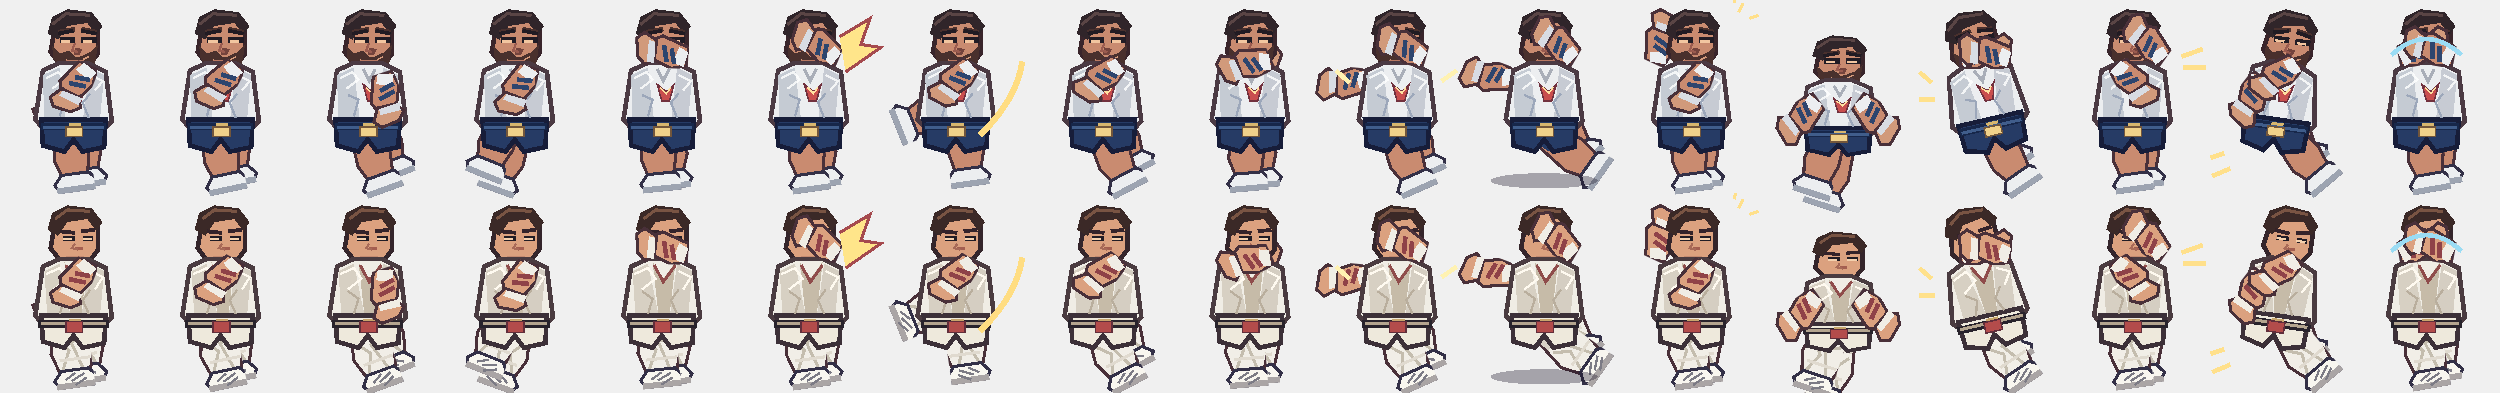
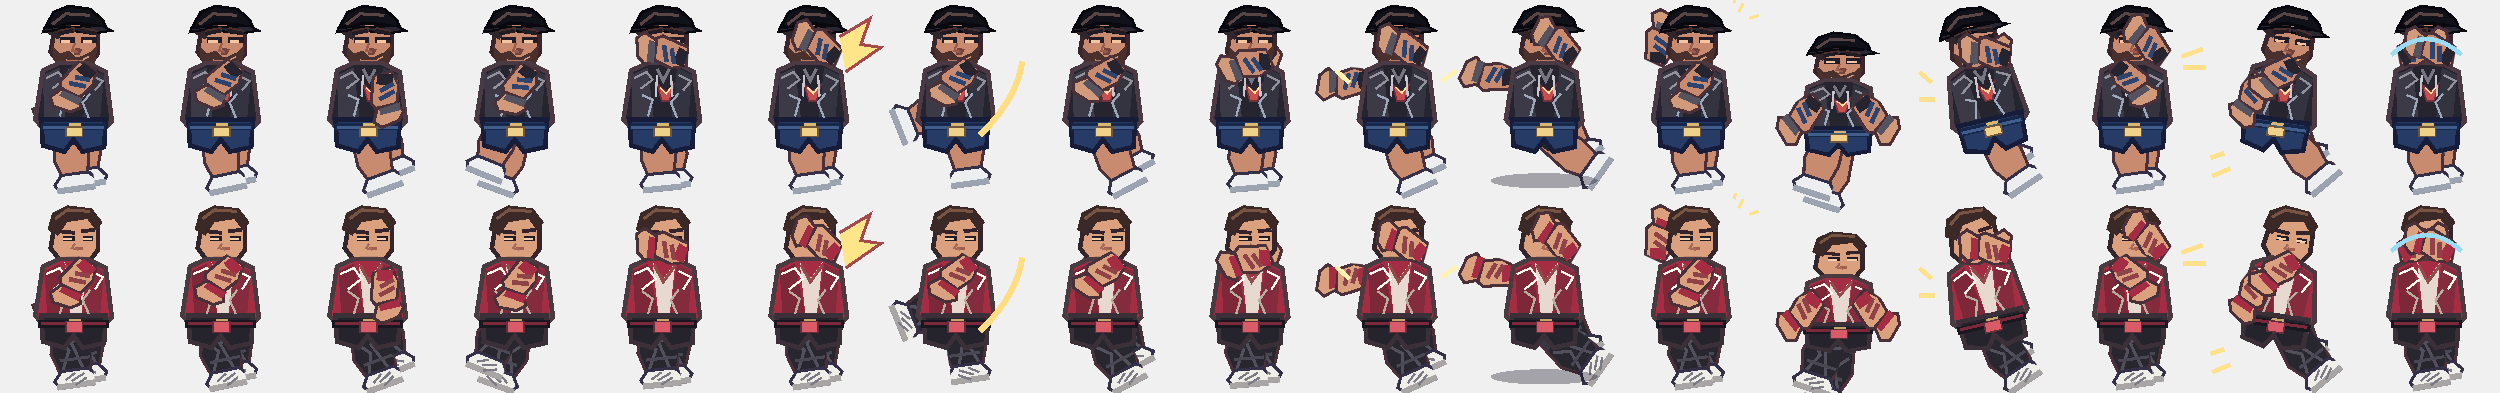
<svg xmlns="http://www.w3.org/2000/svg" width="1632" height="256" viewBox="0 0 1632 256" shape-rendering="crispEdges">
  <defs>
    <symbol id="p1body" viewBox="0 0 96 128">
      <path d="M36 17 L43 10 L57 10 L64 19 L64 35 L58 43 L40 43 L33 34 Z" fill="#c98b70" stroke="#39252b" stroke-width="3" />
-       <path d="M31 22 L34 11 L44 6 L60 8 L67 17 L63 23 L57 15 L44 17 L38 26 Z" fill="#30252a" />
+       <path d="M31 22 L34 11 L44 6 L60 8 L67 17 L63 23 L57 15 L44 17 L38 26 Z" fill="#30252a" />\n <path d="M30 17 L35 8 L45 4 L59 6 L67 13 L69 18 L58 16 L45 15 L36 18Z" fill="#111119" stroke="#08080e" stroke-width="2" />
+       <path d="M29 18 L67 17 L73 20 L60 22 L40 19 L28 21Z" fill="#282731" stroke="#09090f" stroke-width="1.5" />
      <path d="M34 16 L43 9 L59 10" fill="none" stroke="#5a4545" stroke-width="2" />
      <path d="M34 30 L39 35 L45 33 L50 38 L59 34 L64 29 L62 42 L55 46 L42 44 L35 39 Z" fill="#49302d" />
      <path d="M39 24 h10 v4 h-10z M53 24 h10 v4 h-10z" fill="#211c25" />
      <path d="M38 21 l11 -2 M53 19 l10 2" stroke="#49302d" stroke-width="3" />
      <path d="M49 31 l5 1 -2 4 h-4z" fill="#75443d" />
      <path d="M40 35 q8 5 17 0 l5 7 -9 6 -13 -5z" fill="#49302d" />
      <path d="M43 39 l4 2 M54 39 l4 -2" stroke="#d49a7b" stroke-width="1" />
      <path d="M43 39 h12 v9 h-12z" fill="#b97861" />
-       <path d="M28 46 L39 41 L57 41 L69 47 L73 79 L65 88 L30 86 L23 78 Z" fill="#eceef0" stroke="#4b3a43" stroke-width="3" />
-       <path d="M28 49 L39 44 L43 79 L29 81 Z" fill="#c5cbd3" />
-       <path d="M58 44 L68 49 L65 81 L54 80 Z" fill="#c7cbd3" />
-       <path d="M45 45 L49 53 L53 45" fill="none" stroke="#a9aeb8" stroke-width="2" />
+       <path d="M28 46 L39 41 L57 41 L69 47 L73 79 L65 88 L30 86 L23 78 Z" fill="#26252f" stroke="#4b3a43" stroke-width="3" />
+       <path d="M28 49 L39 44 L43 79 L29 81 Z" fill="#3b3a46" />
+       <path d="M58 44 L68 49 L65 81 L54 80 Z" fill="#343440" />
+       <path d="M45 45 L49 53 L53 45" fill="none" stroke="#777582" stroke-width="2" />
      <path d="M27 78 L69 78 L68 96 L54 99 L48 91 L42 99 L28 95 Z" fill="#263b65" stroke="#171d39" stroke-width="3" />
      <path d="M27 80 H69 V85 H27Z" fill="#17274a" />
      <path d="M45 80 H53 V87 H45Z" fill="#d7b66e" />
      <path d="M40 27 h6 M54 27 h6" stroke="#f2c6a0" stroke-width="1.5" />
      <path d="M38 22 l10 -2 M53 20 l10 2" stroke="#211b23" stroke-width="2.5" />
      <path d="M49 28 l-2 5 4 1" fill="none" stroke="#9b5c50" stroke-width="1.5" />
-       <path d="M30 51 L38 47 L42 52 L34 58 M59 49 L67 53 L62 59" fill="none" stroke="#fff" stroke-width="1.5" opacity=".8" />
+       <path d="M30 51 L38 47 L42 52 L34 58 M59 49 L67 53 L62 59" fill="none" stroke="#aaa8b2" stroke-width="1.5" opacity=".8" />
      <path d="M35 62 L42 65 L39 76 M59 61 L54 67 L58 77" fill="none" stroke="#9ca7ba" stroke-width="1.5" />
      <path d="M45 55 L51 60 L56 55 L53 66 L48 66Z" fill="#c94e4e" stroke="#71313e" stroke-width="1" />
+       <path d="M45 49 L44 63 M54 49 L55 63" stroke="#c8c5cf" stroke-width="1.5" />
      <path d="M47 57 L51 61 L54 57" fill="none" stroke="#ffe0a0" stroke-width="1" />
      <path d="M28 83 H68" stroke="#405d8b" stroke-width="2" />
      <path d="M43 83 H54 V89 H43Z" fill="#f0d18a" stroke="#72563b" stroke-width="1" />
    </symbol>
    <symbol id="p1arm" viewBox="-6 0 24 35">
      <path d="M-4 1 L8 0 L15 17 L11 26 L0 24 L-6 11Z" fill="#c98b70" stroke="#493039" stroke-width="2" />
-       <path d="M-5 3 L5 0 L8 6 L-2 10Z" fill="#eceef0" />
+       <path d="M-5 3 L5 0 L8 6 L-2 10Z" fill="#26252f" />
      <path d="M0 22 L12 21 L17 29 L13 34 L1 33 L-4 28Z" fill="#d19a7b" stroke="#493039" stroke-width="2" />
-       <path d="M-3 22 L11 22 L12 26 L-2 27Z" fill="#d8dce3" />
+       <path d="M-3 22 L11 22 L12 26 L-2 27Z" fill="#55535f" />
      <path d="M-3 9 L7 11 M-2 14 L9 16" stroke="#2d456e" stroke-width="3" />
    </symbol>
    <symbol id="p1leg" viewBox="-8 0 28 46">
      <path d="M-5 0 L13 0 L16 24 L12 37 L-4 36 L-7 22Z" fill="#c98b70" stroke="#493039" stroke-width="2" />
-       <path d="M-5 2 H12 L12 8 H-5Z" fill="#263b65" />
+       <path d="M-5 2 H12 L12 8 H-5Z" fill="#25242d" />
      <path d="M-5 34 L13 34 L18 40 L15 45 L-8 45 L-11 41Z" fill="#eceef0" stroke="#333047" stroke-width="2" />
      <path d="M-9 42 H17 V46 H-9Z" fill="#9da4b1" />
    </symbol>
    <symbol id="p2body" viewBox="0 0 96 128">
      <path d="M36 17 L43 10 L57 10 L64 19 L64 35 L58 43 L40 43 L33 34 Z" fill="#dba17f" stroke="#34252b" stroke-width="3" />
      <path d="M31 22 L34 11 L44 6 L60 8 L67 17 L63 23 L57 15 L44 17 L38 26 Z" fill="#3b2927" />
      <path d="M36 15 L44 9 L59 10" fill="none" stroke="#795443" stroke-width="2" />
      <path d="M41 26 h8 v3 h-8z M54 26 h7 v3 h-7z" fill="#211c25" />
      <path d="M49 33 h5 v2 h-5z" fill="#a45e50" />
      <path d="M43 39 h12 v9 h-12z" fill="#c48a70" />
-       <path d="M28 46 L39 41 L57 41 L69 47 L73 79 L65 88 L30 86 L23 78 Z" fill="#f0ede5" stroke="#4a3b40" stroke-width="3" />
-       <path d="M29 49 L39 44 L46 78 L31 81 Z" fill="#d7d0c3" />
-       <path d="M58 44 L68 49 L65 81 L53 80 Z" fill="#d5cec2" />
-       <path d="M42 43 L49 54 L57 43 L53 79 L46 79Z" fill="#c6bba8" />
-       <path d="M27 78 L69 78 L68 96 L54 99 L48 91 L42 99 L28 95 Z" fill="#eee9dc" stroke="#3c3038" stroke-width="3" />
-       <path d="M25 81 H71 V86 H25Z" fill="#28232c" />
+       <path d="M28 46 L39 41 L57 41 L69 47 L73 79 L65 88 L30 86 L23 78 Z" fill="#a52d43" stroke="#4a3b40" stroke-width="3" />
+       <path d="M29 49 L39 44 L46 78 L31 81 Z" fill="#7d2839" />
+       <path d="M58 44 L68 49 L65 81 L53 80 Z" fill="#842c3e" />
+       <path d="M42 43 L49 54 L57 43 L53 79 L46 79Z" fill="#e8d9d0" />
+       <path d="M27 78 L69 78 L68 96 L54 99 L48 91 L42 99 L28 95 Z" fill="#25242d" stroke="#3c3038" stroke-width="3" />
+       <path d="M25 81 H71 V86 H25Z" fill="#191820" />
      <path d="M45 80 H53 V87 H45Z" fill="#c8a66c" />
      <path d="M41 28 h6 M54 28 h6" stroke="#f4d0ad" stroke-width="1.5" />
      <path d="M39 23 l10 1 M53 23 l9 -1" stroke="#34232a" stroke-width="2.5" />
      <path d="M49 31 l-2 3 4 1" fill="none" stroke="#a86a58" stroke-width="1.5" />
      <path d="M30 51 L39 47 L44 54 L35 61 M59 49 L67 53 L62 61" fill="none" stroke="#fffaf0" stroke-width="1.5" />
      <path d="M35 62 L42 67 L39 77 M59 61 L54 68 L58 77" fill="none" stroke="#b9ae9d" stroke-width="1.5" />
      <path d="M43 45 L49 56 L57 45" fill="none" stroke="#8f4c4b" stroke-width="2" />
-       <path d="M27 83 H69" stroke="#b4a58f" stroke-width="2" />
-       <path d="M43 82 H54 V89 H43Z" fill="#b34c4b" stroke="#612e3b" stroke-width="1" />
+       <path d="M27 83 H69" stroke="#7a283a" stroke-width="2" />
+       <path d="M43 82 H54 V89 H43Z" fill="#d95b68" stroke="#612e3b" stroke-width="1" />
    </symbol>
    <symbol id="p2arm" viewBox="-6 0 24 35">
      <path d="M-4 1 L8 0 L15 17 L11 26 L0 24 L-6 11Z" fill="#dba17f" stroke="#493039" stroke-width="2" />
-       <path d="M-5 3 L5 0 L8 6 L-2 10Z" fill="#f0ede5" />
+       <path d="M-5 3 L5 0 L8 6 L-2 10Z" fill="#a52d43" />
      <path d="M0 22 L12 21 L17 29 L13 34 L1 33 L-4 28Z" fill="#dba17f" stroke="#493039" stroke-width="2" />
-       <path d="M-3 22 L11 22 L12 26 L-2 27Z" fill="#f0ede5" />
+       <path d="M-3 22 L11 22 L12 26 L-2 27Z" fill="#a52d43" />
      <path d="M-3 9 L7 11 M-2 14 L9 16" stroke="#8f4248" stroke-width="3" />
    </symbol>
    <symbol id="p2leg" viewBox="-8 0 28 46">
-       <path d="M-7 0 L13 0 L18 22 L13 38 L-5 39 L-10 22Z" fill="#f1eee7" stroke="#493039" stroke-width="2" />
-       <path d="M-7 2 H13 L14 9 L-8 9Z" fill="#d8d1c6" />
-       <path d="M-7 12 L4 16 L-2 35 M13 12 L6 21 L12 34" fill="none" stroke="#c4bdae" stroke-width="2" />
-       <path d="M-7 27 L13 27" stroke="#e0dacf" stroke-width="2" />
-       <path d="M-5 34 L13 34 L18 40 L15 45 L-8 45 L-11 41Z" fill="#f8f6ef" stroke="#333047" stroke-width="2" />
+       <path d="M-7 0 L13 0 L18 22 L13 38 L-5 39 L-10 22Z" fill="#282730" stroke="#493039" stroke-width="2" />
+       <path d="M-7 2 H13 L14 9 L-8 9Z" fill="#373641" />
+       <path d="M-7 12 L4 16 L-2 35 M13 12 L6 21 L12 34" fill="none" stroke="#51505c" stroke-width="2" />
+       <path d="M-7 27 L13 27" stroke="#484753" stroke-width="2" />
+       <path d="M-5 34 L13 34 L18 40 L15 45 L-8 45 L-11 41Z" fill="#f0eee8" stroke="#333047" stroke-width="2" />
      <path d="M-9 42 H17 V46 H-9Z" fill="#aaa5a5" />
      <path d="M-2 37 L7 41 M4 36 L11 40 M-3 40 L5 44" stroke="#7c7b85" stroke-width="1.5" />
    </symbol>
  </defs>
  <defs>
    <g id="p1f0" transform="translate(0 0)">
      <use href="#p1arm" width="24" height="35" transform="translate(31 45) rotate(24)" />
      <use href="#p1leg" width="28" height="46" transform="translate(39 78) rotate(-7)" />
      <use href="#p1leg" width="28" height="46" transform="translate(56 78) scale(-1 1) rotate(8)" />
      <use href="#p1body" width="96" height="128" />
      <use href="#p1arm" width="24" height="35" transform="translate(65 45) scale(-1 1) rotate(-22)" />
    </g>
    <g id="p1f1" transform="translate(0 0)">
      <use href="#p1arm" width="24" height="35" transform="translate(31 45) rotate(18)" />
      <use href="#p1leg" width="28" height="46" transform="translate(39 78) rotate(-10)" />
      <use href="#p1leg" width="28" height="46" transform="translate(56 78) scale(-1 1) rotate(12)" />
      <use href="#p1body" width="96" height="128" />
      <use href="#p1arm" width="24" height="35" transform="translate(65 45) scale(-1 1) rotate(-28)" />
    </g>
    <g id="p1f2" transform="translate(0 0)">
      <use href="#p1arm" width="24" height="35" transform="translate(31 45) rotate(-16)" />
      <use href="#p1leg" width="28" height="46" transform="translate(39 78) rotate(-22)" />
      <use href="#p1leg" width="28" height="46" transform="translate(56 78) scale(-1 1) rotate(20)" />
      <use href="#p1body" width="96" height="128" />
      <use href="#p1arm" width="24" height="35" transform="translate(65 45) scale(-1 1) rotate(18)" />
    </g>
    <g id="p1f3" transform="translate(0 0)">
      <use href="#p1arm" width="24" height="35" transform="translate(31 45) rotate(18)" />
      <use href="#p1leg" width="28" height="46" transform="translate(39 78) rotate(20)" />
      <use href="#p1leg" width="28" height="46" transform="translate(56 78) scale(-1 1) rotate(-22)" />
      <use href="#p1body" width="96" height="128" />
      <use href="#p1arm" width="24" height="35" transform="translate(65 45) scale(-1 1) rotate(-16)" />
    </g>
    <g id="p1f4" transform="translate(0 0)">
      <use href="#p1arm" width="24" height="35" transform="translate(31 45) rotate(-15)" />
      <use href="#p1leg" width="28" height="46" transform="translate(39 78) rotate(-4)" />
      <use href="#p1leg" width="28" height="46" transform="translate(56 78) scale(-1 1) rotate(6)" />
      <use href="#p1body" width="96" height="128" />
      <use href="#p1arm" width="24" height="35" transform="translate(65 45) scale(-1 1) rotate(-92)" />
    </g>
    <g id="p1f5" transform="translate(0 0)">
      <use href="#p1arm" width="24" height="35" transform="translate(31 45) rotate(-25)" />
      <use href="#p1leg" width="28" height="46" transform="translate(39 78) rotate(-7)" />
      <use href="#p1leg" width="28" height="46" transform="translate(56 78) scale(-1 1) rotate(8)" />
      <use href="#p1body" width="96" height="128" />
      <use href="#p1arm" width="24" height="35" transform="translate(65 45) scale(-1 1) rotate(-112)" />
      <path d="M68 24 L88 12 L82 29 L95 31 L72 47" fill="#ffe58a" stroke="#a54a4e" stroke-width="2" />
    </g>
    <g id="p1f6" transform="translate(0 0)">
      <use href="#p1arm" width="24" height="35" transform="translate(31 45) rotate(20)" />
      <use href="#p1leg" width="28" height="46" transform="translate(39 78) rotate(-8)" />
      <use href="#p1leg" width="28" height="46" transform="translate(56 78) scale(-1 1) rotate(-68)" />
      <use href="#p1body" width="96" height="128" />
      <use href="#p1arm" width="24" height="35" transform="translate(65 45) scale(-1 1) rotate(-32)" />
      <path d="M65 87 Q87 65 91 42" fill="none" stroke="#ffdd82" stroke-width="4" stroke-linecap="square" />
    </g>
    <g id="p1f7" transform="translate(0 0)">
      <use href="#p1arm" width="24" height="35" transform="translate(31 45) rotate(-48)" />
      <use href="#p1leg" width="28" height="46" transform="translate(39 78) rotate(-28)" />
      <use href="#p1leg" width="28" height="46" transform="translate(56 78) scale(-1 1) rotate(28)" />
      <use href="#p1body" width="96" height="128" />
      <use href="#p1arm" width="24" height="35" transform="translate(65 45) scale(-1 1) rotate(-38)" />
    </g>
    <g id="p1f8" transform="translate(0 0)">
      <use href="#p1arm" width="24" height="35" transform="translate(31 45) rotate(-75)" />
      <use href="#p1leg" width="28" height="46" transform="translate(39 78) rotate(-5)" />
      <use href="#p1leg" width="28" height="46" transform="translate(56 78) scale(-1 1) rotate(5)" />
      <use href="#p1body" width="96" height="128" />
      <use href="#p1arm" width="24" height="35" transform="translate(65 45) scale(-1 1) rotate(-65)" />
    </g>
    <g id="p1f9" transform="translate(0 0)">
      <use href="#p1arm" width="24" height="35" transform="translate(31 45) rotate(95)" />
      <use href="#p1leg" width="28" height="46" transform="translate(39 78) rotate(-24)" />
      <use href="#p1leg" width="28" height="46" transform="translate(56 78) scale(-1 1) rotate(24)" />
      <use href="#p1body" width="96" height="128" />
      <use href="#p1arm" width="24" height="35" transform="translate(65 45) scale(-1 1) rotate(-105)" />
      <path d="M17 54 L8 46 M77 53 L87 46" stroke="#fff2b2" stroke-width="3" />
    </g>
    <g id="p1f10" transform="translate(0 0)">
      <use href="#p1arm" width="24" height="35" transform="translate(31 45) rotate(110)" />
      <use href="#p1leg" width="28" height="46" transform="translate(39 78) rotate(-40)" />
      <use href="#p1leg" width="28" height="46" transform="translate(56 78) scale(-1 1) rotate(55)" />
      <use href="#p1body" width="96" height="128" />
      <use href="#p1arm" width="24" height="35" transform="translate(65 45) scale(-1 1) rotate(-120)" />
      <ellipse cx="48" cy="118" rx="35" ry="5" fill="#1b1428" opacity=".35" />
    </g>
    <g id="p1f11" transform="translate(0 0)">
      <use href="#p1arm" width="24" height="35" transform="translate(31 45) rotate(-155)" />
      <use href="#p1leg" width="28" height="46" transform="translate(39 78) rotate(-6)" />
      <use href="#p1leg" width="28" height="46" transform="translate(56 78) scale(-1 1) rotate(8)" />
      <use href="#p1body" width="96" height="128" />
      <use href="#p1arm" width="24" height="35" transform="translate(65 45) scale(-1 1) rotate(-20)" />
      <path d="M79 8 l3 -6 M86 12 l6 -2 M76 2 l1 -4" stroke="#ffe08b" stroke-width="2" />
    </g>
    <g id="p2f0" transform="translate(0 128)">
      <use href="#p2arm" width="24" height="35" transform="translate(31 45) rotate(24)" />
      <use href="#p2leg" width="28" height="46" transform="translate(39 78) rotate(-7)" />
      <use href="#p2leg" width="28" height="46" transform="translate(56 78) scale(-1 1) rotate(8)" />
      <use href="#p2body" width="96" height="128" />
      <use href="#p2arm" width="24" height="35" transform="translate(65 45) scale(-1 1) rotate(-22)" />
    </g>
    <g id="p2f1" transform="translate(0 128)">
      <use href="#p2arm" width="24" height="35" transform="translate(31 45) rotate(18)" />
      <use href="#p2leg" width="28" height="46" transform="translate(39 78) rotate(-10)" />
      <use href="#p2leg" width="28" height="46" transform="translate(56 78) scale(-1 1) rotate(12)" />
      <use href="#p2body" width="96" height="128" />
      <use href="#p2arm" width="24" height="35" transform="translate(65 45) scale(-1 1) rotate(-28)" />
    </g>
    <g id="p2f2" transform="translate(0 128)">
      <use href="#p2arm" width="24" height="35" transform="translate(31 45) rotate(-16)" />
      <use href="#p2leg" width="28" height="46" transform="translate(39 78) rotate(-22)" />
      <use href="#p2leg" width="28" height="46" transform="translate(56 78) scale(-1 1) rotate(20)" />
      <use href="#p2body" width="96" height="128" />
      <use href="#p2arm" width="24" height="35" transform="translate(65 45) scale(-1 1) rotate(18)" />
    </g>
    <g id="p2f3" transform="translate(0 128)">
      <use href="#p2arm" width="24" height="35" transform="translate(31 45) rotate(18)" />
      <use href="#p2leg" width="28" height="46" transform="translate(39 78) rotate(20)" />
      <use href="#p2leg" width="28" height="46" transform="translate(56 78) scale(-1 1) rotate(-22)" />
      <use href="#p2body" width="96" height="128" />
      <use href="#p2arm" width="24" height="35" transform="translate(65 45) scale(-1 1) rotate(-16)" />
    </g>
    <g id="p2f4" transform="translate(0 128)">
      <use href="#p2arm" width="24" height="35" transform="translate(31 45) rotate(-15)" />
      <use href="#p2leg" width="28" height="46" transform="translate(39 78) rotate(-4)" />
      <use href="#p2leg" width="28" height="46" transform="translate(56 78) scale(-1 1) rotate(6)" />
      <use href="#p2body" width="96" height="128" />
      <use href="#p2arm" width="24" height="35" transform="translate(65 45) scale(-1 1) rotate(-92)" />
    </g>
    <g id="p2f5" transform="translate(0 128)">
      <use href="#p2arm" width="24" height="35" transform="translate(31 45) rotate(-25)" />
      <use href="#p2leg" width="28" height="46" transform="translate(39 78) rotate(-7)" />
      <use href="#p2leg" width="28" height="46" transform="translate(56 78) scale(-1 1) rotate(8)" />
      <use href="#p2body" width="96" height="128" />
      <use href="#p2arm" width="24" height="35" transform="translate(65 45) scale(-1 1) rotate(-112)" />
      <path d="M68 24 L88 12 L82 29 L95 31 L72 47" fill="#ffe58a" stroke="#a54a4e" stroke-width="2" />
    </g>
    <g id="p2f6" transform="translate(0 128)">
      <use href="#p2arm" width="24" height="35" transform="translate(31 45) rotate(20)" />
      <use href="#p2leg" width="28" height="46" transform="translate(39 78) rotate(-8)" />
      <use href="#p2leg" width="28" height="46" transform="translate(56 78) scale(-1 1) rotate(-68)" />
      <use href="#p2body" width="96" height="128" />
      <use href="#p2arm" width="24" height="35" transform="translate(65 45) scale(-1 1) rotate(-32)" />
      <path d="M65 87 Q87 65 91 42" fill="none" stroke="#ffdd82" stroke-width="4" stroke-linecap="square" />
    </g>
    <g id="p2f7" transform="translate(0 128)">
      <use href="#p2arm" width="24" height="35" transform="translate(31 45) rotate(-48)" />
      <use href="#p2leg" width="28" height="46" transform="translate(39 78) rotate(-28)" />
      <use href="#p2leg" width="28" height="46" transform="translate(56 78) scale(-1 1) rotate(28)" />
      <use href="#p2body" width="96" height="128" />
      <use href="#p2arm" width="24" height="35" transform="translate(65 45) scale(-1 1) rotate(-38)" />
    </g>
    <g id="p2f8" transform="translate(0 128)">
      <use href="#p2arm" width="24" height="35" transform="translate(31 45) rotate(-75)" />
      <use href="#p2leg" width="28" height="46" transform="translate(39 78) rotate(-5)" />
      <use href="#p2leg" width="28" height="46" transform="translate(56 78) scale(-1 1) rotate(5)" />
      <use href="#p2body" width="96" height="128" />
      <use href="#p2arm" width="24" height="35" transform="translate(65 45) scale(-1 1) rotate(-65)" />
    </g>
    <g id="p2f9" transform="translate(0 128)">
      <use href="#p2arm" width="24" height="35" transform="translate(31 45) rotate(95)" />
      <use href="#p2leg" width="28" height="46" transform="translate(39 78) rotate(-24)" />
      <use href="#p2leg" width="28" height="46" transform="translate(56 78) scale(-1 1) rotate(24)" />
      <use href="#p2body" width="96" height="128" />
      <use href="#p2arm" width="24" height="35" transform="translate(65 45) scale(-1 1) rotate(-105)" />
      <path d="M17 54 L8 46 M77 53 L87 46" stroke="#fff2b2" stroke-width="3" />
    </g>
    <g id="p2f10" transform="translate(0 128)">
      <use href="#p2arm" width="24" height="35" transform="translate(31 45) rotate(110)" />
      <use href="#p2leg" width="28" height="46" transform="translate(39 78) rotate(-40)" />
      <use href="#p2leg" width="28" height="46" transform="translate(56 78) scale(-1 1) rotate(55)" />
      <use href="#p2body" width="96" height="128" />
      <use href="#p2arm" width="24" height="35" transform="translate(65 45) scale(-1 1) rotate(-120)" />
      <ellipse cx="48" cy="118" rx="35" ry="5" fill="#1b1428" opacity=".35" />
    </g>
    <g id="p2f11" transform="translate(0 128)">
      <use href="#p2arm" width="24" height="35" transform="translate(31 45) rotate(-155)" />
      <use href="#p2leg" width="28" height="46" transform="translate(39 78) rotate(-6)" />
      <use href="#p2leg" width="28" height="46" transform="translate(56 78) scale(-1 1) rotate(8)" />
      <use href="#p2body" width="96" height="128" />
      <use href="#p2arm" width="24" height="35" transform="translate(65 45) scale(-1 1) rotate(-20)" />
      <path d="M79 8 l3 -6 M86 12 l6 -2 M76 2 l1 -4" stroke="#ffe08b" stroke-width="2" />
    </g>
    <g id="p1f12">
      <use href="#p1leg" width="28" height="46" transform="translate(39 88) rotate(18)" />
      <use href="#p1leg" width="28" height="46" transform="translate(56 88) scale(-1 1) rotate(-18)" />
      <use href="#p1body" width="96" height="128" transform="translate(0 18) scale(1 .84)" />
      <use href="#p1arm" width="24" height="35" transform="translate(31 59) rotate(55)" />
      <use href="#p1arm" width="24" height="35" transform="translate(65 59) scale(-1 1) rotate(55)" />
    </g>
    <g id="p1f13">
      <use href="#p1leg" width="28" height="46" transform="translate(34 78) rotate(-34)" />
      <use href="#p1leg" width="28" height="46" transform="translate(60 78) scale(-1 1) rotate(34)" />
      <use href="#p1body" width="96" height="128" transform="rotate(-13 48 65)" />
      <use href="#p1arm" width="24" height="35" transform="translate(31 45) rotate(-90)" />
      <use href="#p1arm" width="24" height="35" transform="translate(65 45) scale(-1 1) rotate(-90)" />
      <path d="M13 54 l-8 -7 M15 65 l-10 0" stroke="#ffe18b" stroke-width="3" />
    </g>
    <g id="p1f14">
      <use href="#p1leg" width="28" height="46" transform="translate(39 78) rotate(-6)" />
      <use href="#p1leg" width="28" height="46" transform="translate(56 78) scale(-1 1) rotate(8)" />
      <use href="#p1body" width="96" height="128" />
      <use href="#p1arm" width="24" height="35" transform="translate(31 45) rotate(-30)" />
      <use href="#p1arm" width="24" height="35" transform="translate(65 45) scale(-1 1) rotate(-125)" />
      <path d="M80 37 l14 -5 M81 44 l15 0" stroke="#ffe08b" stroke-width="3" />
    </g>
    <g id="p1f15">
      <use href="#p1leg" width="28" height="46" transform="translate(34 78) rotate(-36)" />
      <use href="#p1leg" width="28" height="46" transform="translate(60 78) scale(-1 1) rotate(40)" />
      <use href="#p1body" width="96" height="128" transform="rotate(8 48 65)" />
      <use href="#p1arm" width="24" height="35" transform="translate(31 45) rotate(38)" />
      <use href="#p1arm" width="24" height="35" transform="translate(65 45) scale(-1 1) rotate(-42)" />
      <path d="M12 100 l-9 3 M16 110 l-12 5" stroke="#ffe08b" stroke-width="3" />
    </g>
    <g id="p1f16">
      <use href="#p1leg" width="28" height="46" transform="translate(39 78) rotate(-10)" />
      <use href="#p1leg" width="28" height="46" transform="translate(56 78) scale(-1 1) rotate(10)" />
      <use href="#p1body" width="96" height="128" />
      <use href="#p1arm" width="24" height="35" transform="translate(31 45) rotate(-100)" />
      <use href="#p1arm" width="24" height="35" transform="translate(65 45) scale(-1 1) rotate(-100)" />
      <path d="M25 36 Q48 15 71 36" fill="none" stroke="#9bdcf4" stroke-width="3" />
    </g>
    <g id="p2f12" transform="translate(0 128)">
      <use href="#p2leg" width="28" height="46" transform="translate(39 88) rotate(18)" />
      <use href="#p2leg" width="28" height="46" transform="translate(56 88) scale(-1 1) rotate(-18)" />
      <use href="#p2body" width="96" height="128" transform="translate(0 18) scale(1 .84)" />
      <use href="#p2arm" width="24" height="35" transform="translate(31 59) rotate(55)" />
      <use href="#p2arm" width="24" height="35" transform="translate(65 59) scale(-1 1) rotate(55)" />
    </g>
    <g id="p2f13" transform="translate(0 128)">
      <use href="#p2leg" width="28" height="46" transform="translate(34 78) rotate(-34)" />
      <use href="#p2leg" width="28" height="46" transform="translate(60 78) scale(-1 1) rotate(34)" />
      <use href="#p2body" width="96" height="128" transform="rotate(-13 48 65)" />
      <use href="#p2arm" width="24" height="35" transform="translate(31 45) rotate(-90)" />
      <use href="#p2arm" width="24" height="35" transform="translate(65 45) scale(-1 1) rotate(-90)" />
      <path d="M13 54 l-8 -7 M15 65 l-10 0" stroke="#ffe18b" stroke-width="3" />
    </g>
    <g id="p2f14" transform="translate(0 128)">
      <use href="#p2leg" width="28" height="46" transform="translate(39 78) rotate(-6)" />
      <use href="#p2leg" width="28" height="46" transform="translate(56 78) scale(-1 1) rotate(8)" />
      <use href="#p2body" width="96" height="128" />
      <use href="#p2arm" width="24" height="35" transform="translate(31 45) rotate(-30)" />
      <use href="#p2arm" width="24" height="35" transform="translate(65 45) scale(-1 1) rotate(-125)" />
      <path d="M80 37 l14 -5 M81 44 l15 0" stroke="#ffe08b" stroke-width="3" />
    </g>
    <g id="p2f15" transform="translate(0 128)">
      <use href="#p2leg" width="28" height="46" transform="translate(34 78) rotate(-36)" />
      <use href="#p2leg" width="28" height="46" transform="translate(60 78) scale(-1 1) rotate(40)" />
      <use href="#p2body" width="96" height="128" transform="rotate(8 48 65)" />
      <use href="#p2arm" width="24" height="35" transform="translate(31 45) rotate(38)" />
      <use href="#p2arm" width="24" height="35" transform="translate(65 45) scale(-1 1) rotate(-42)" />
      <path d="M12 100 l-9 3 M16 110 l-12 5" stroke="#ffe08b" stroke-width="3" />
    </g>
    <g id="p2f16" transform="translate(0 128)">
      <use href="#p2leg" width="28" height="46" transform="translate(39 78) rotate(-10)" />
      <use href="#p2leg" width="28" height="46" transform="translate(56 78) scale(-1 1) rotate(10)" />
      <use href="#p2body" width="96" height="128" />
      <use href="#p2arm" width="24" height="35" transform="translate(31 45) rotate(-100)" />
      <use href="#p2arm" width="24" height="35" transform="translate(65 45) scale(-1 1) rotate(-100)" />
      <path d="M25 36 Q48 15 71 36" fill="none" stroke="#9bdcf4" stroke-width="3" />
    </g>
  </defs>
  <use href="#p1f0" x="0" y="0" />
  <use href="#p1f1" x="96" y="0" />
  <use href="#p1f2" x="192" y="0" />
  <use href="#p1f3" x="288" y="0" />
  <use href="#p1f4" x="384" y="0" />
  <use href="#p1f5" x="480" y="0" />
  <use href="#p1f6" x="576" y="0" />
  <use href="#p1f7" x="672" y="0" />
  <use href="#p1f8" x="768" y="0" />
  <use href="#p1f9" x="864" y="0" />
  <use href="#p1f10" x="960" y="0" />
  <use href="#p1f11" x="1056" y="0" />
  <use href="#p2f0" x="0" y="0" />
  <use href="#p2f1" x="96" y="0" />
  <use href="#p2f2" x="192" y="0" />
  <use href="#p2f3" x="288" y="0" />
  <use href="#p2f4" x="384" y="0" />
  <use href="#p2f5" x="480" y="0" />
  <use href="#p2f6" x="576" y="0" />
  <use href="#p2f7" x="672" y="0" />
  <use href="#p2f8" x="768" y="0" />
  <use href="#p2f9" x="864" y="0" />
  <use href="#p2f10" x="960" y="0" />
  <use href="#p2f11" x="1056" y="0" />
  <use href="#p1f12" x="1152" y="0" />
  <use href="#p2f12" x="1152" y="0" />
  <use href="#p1f13" x="1248" y="0" />
  <use href="#p2f13" x="1248" y="0" />
  <use href="#p1f14" x="1344" y="0" />
  <use href="#p2f14" x="1344" y="0" />
  <use href="#p1f15" x="1440" y="0" />
  <use href="#p2f15" x="1440" y="0" />
  <use href="#p1f16" x="1536" y="0" />
  <use href="#p2f16" x="1536" y="0" />
</svg>
